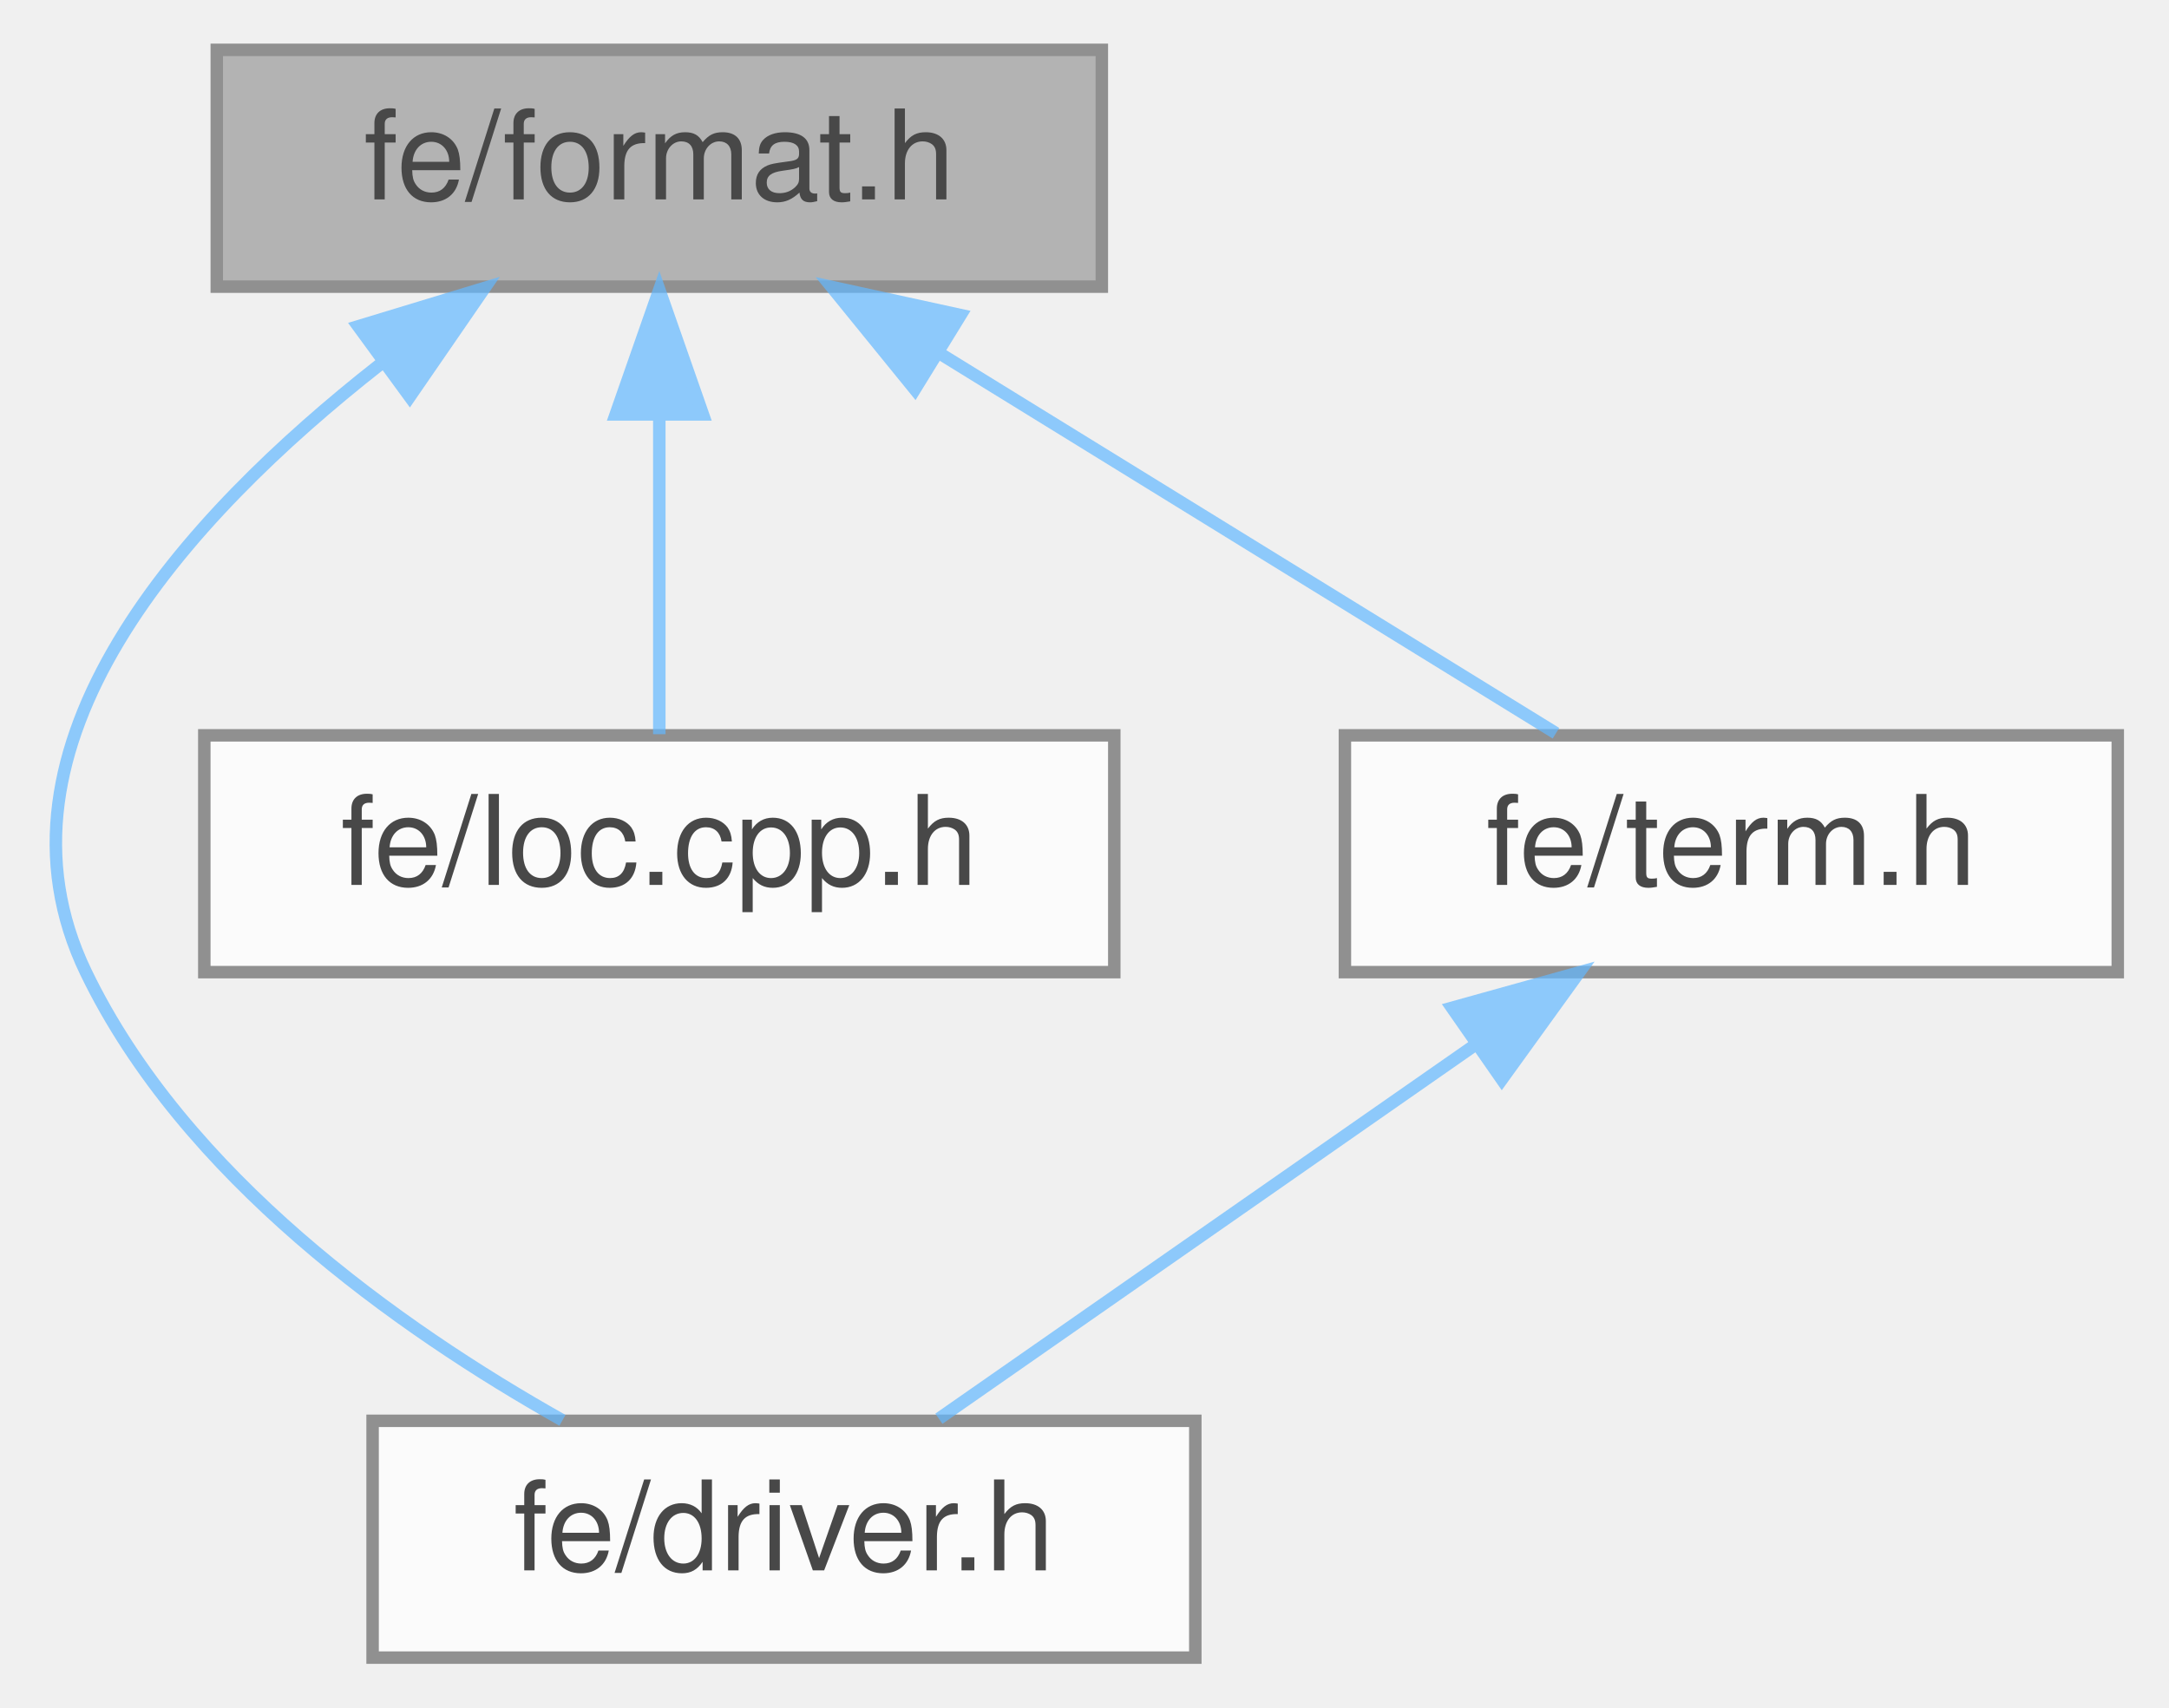
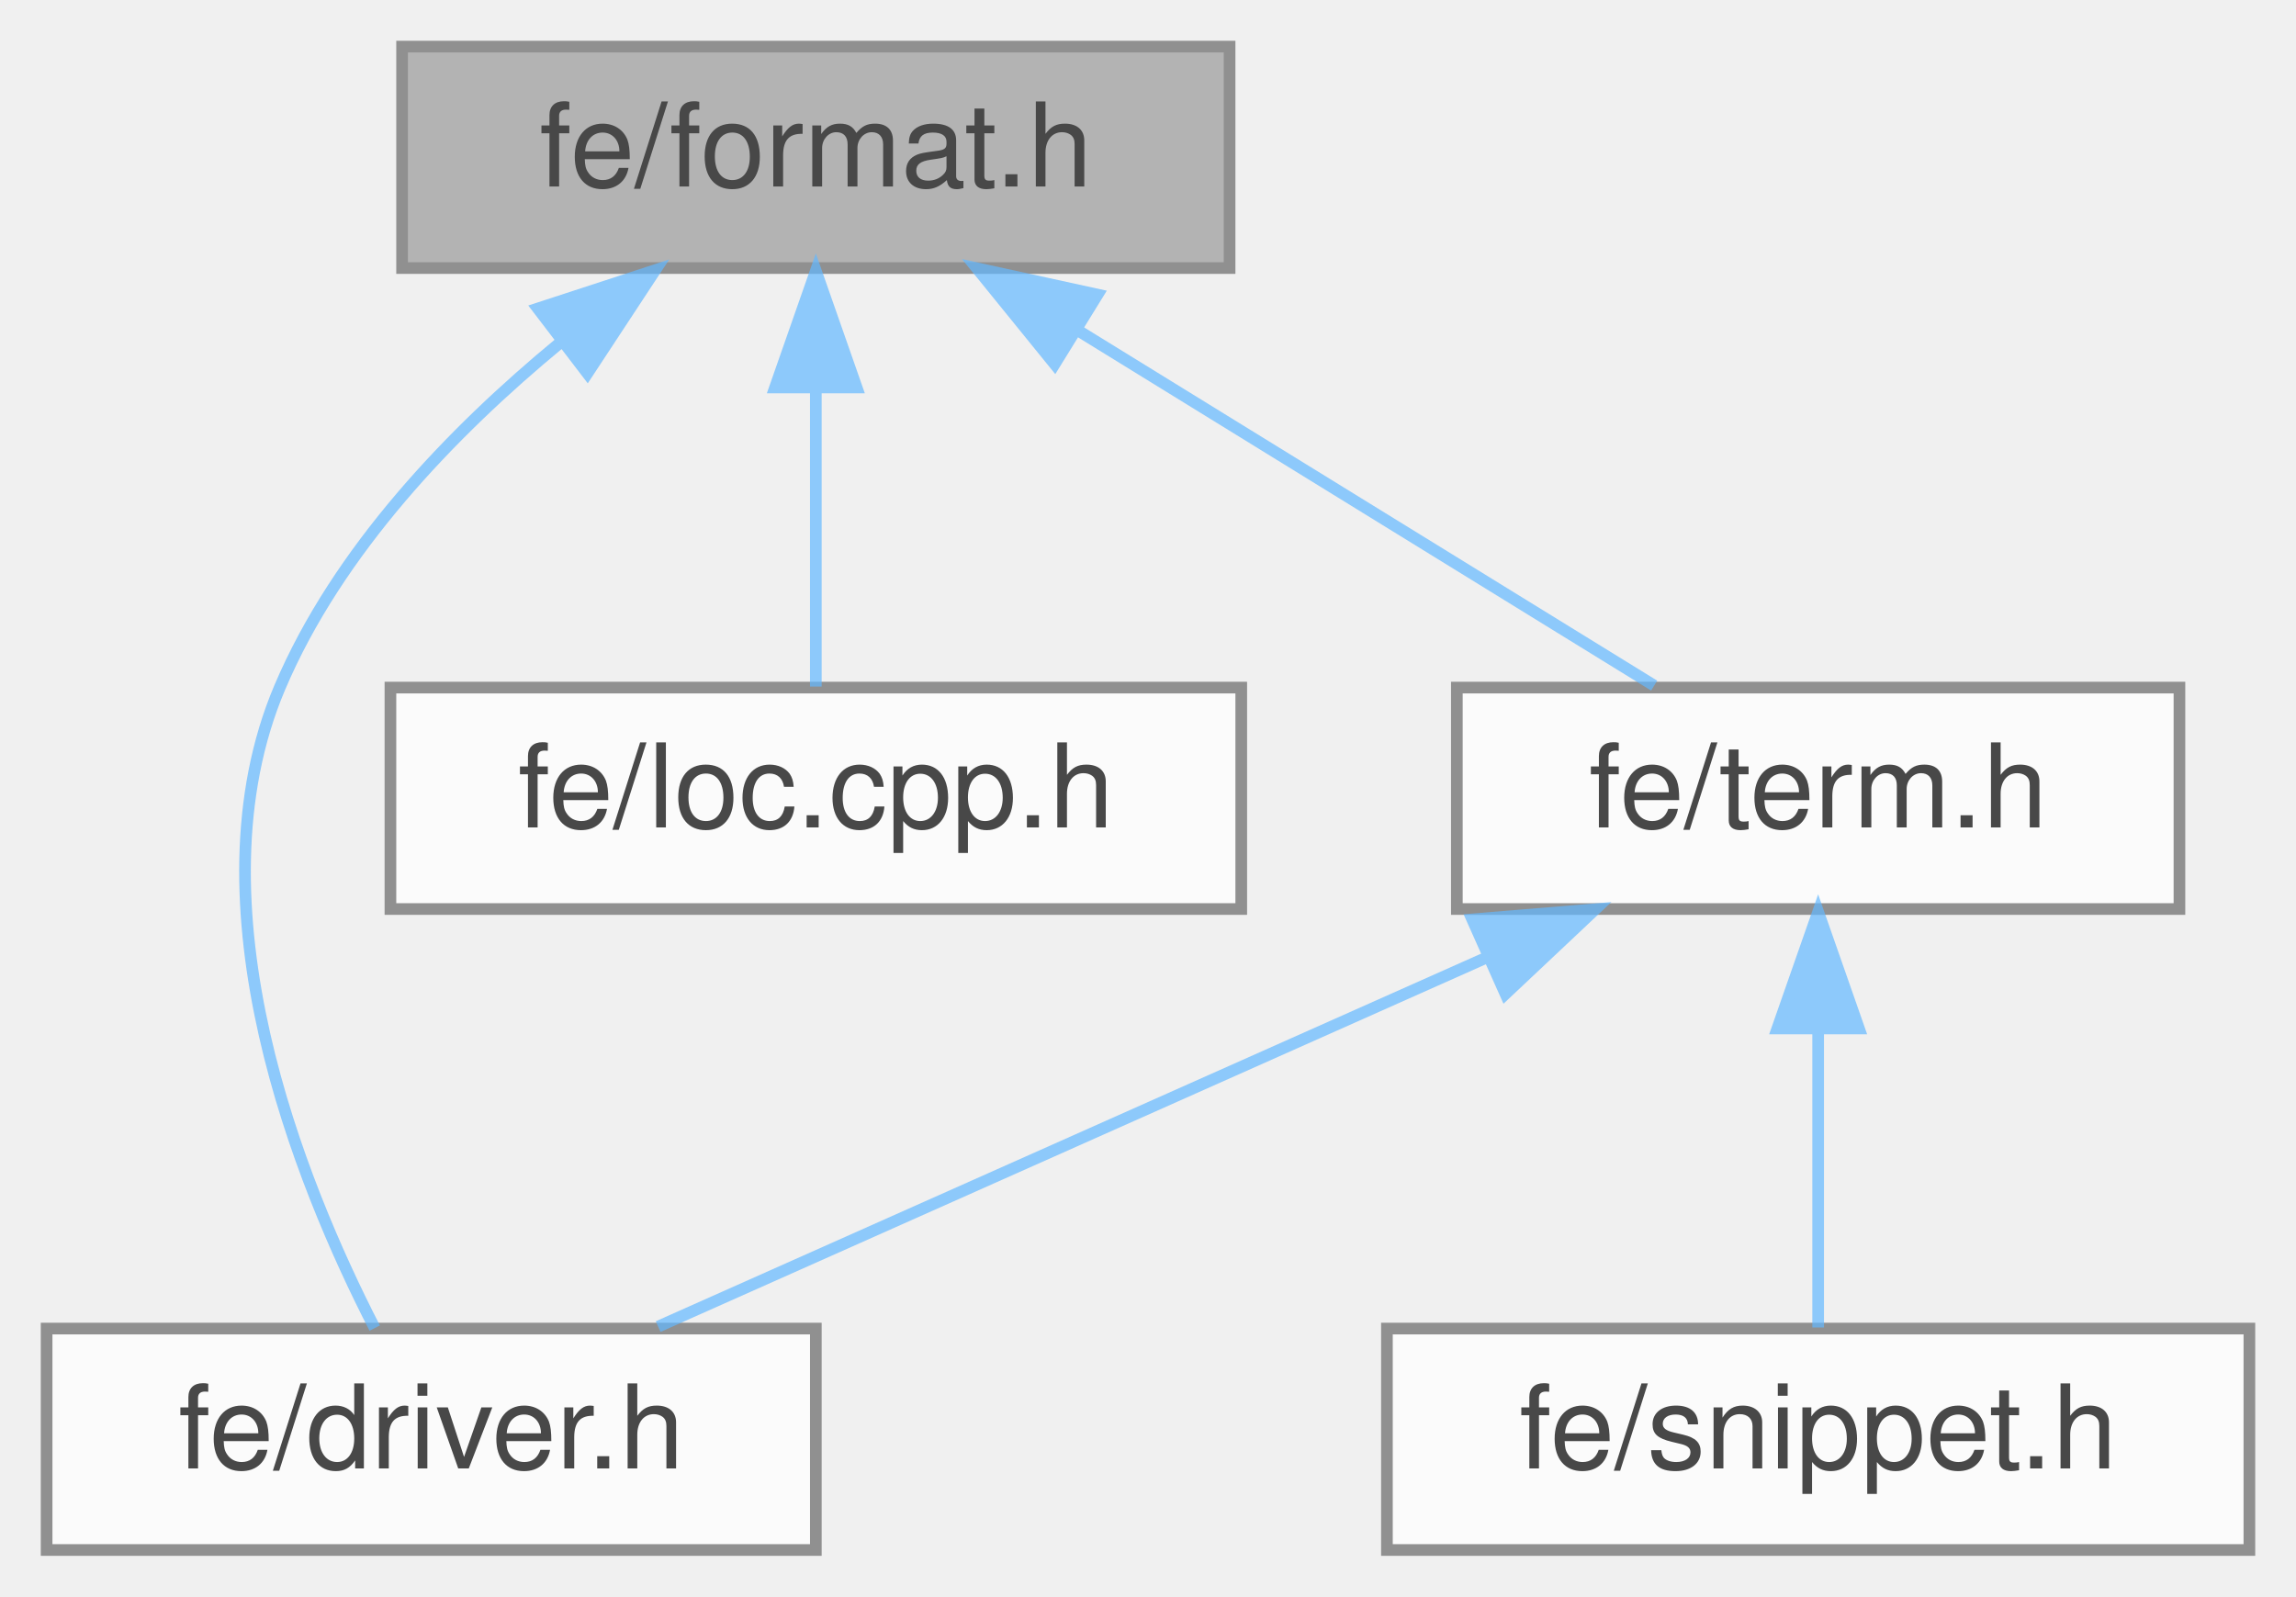
- <svg xmlns="http://www.w3.org/2000/svg" xmlns:xlink="http://www.w3.org/1999/xlink" width="174pt" height="137pt" viewBox="0.00 0.00 173.78 137.00">
+ <svg xmlns="http://www.w3.org/2000/svg" xmlns:xlink="http://www.w3.org/1999/xlink" width="197pt" height="137pt" viewBox="0.00 0.00 197.00 137.00">
  <svg id="main" version="1.1" xml:space="preserve">
    <style type="text/css">
.node, .edge {opacity: 0.7;}
.node.selected, .edge.selected {opacity: 1;}
.edge:hover path { stroke: red; }
.edge:hover polygon { stroke: red; fill: red; }
</style>
    <svg id="graph" class="graph">
      <g id="graph0" class="graph" transform="scale(1 1) rotate(0) translate(4 133)">
        <g id="Node000001" class="node">
          <g id="a_Node000001">
            <a xlink:title=" ">
-               <polygon fill="#999999" stroke="#666666" points="84.28,-129 13.28,-129 13.28,-110 84.28,-110 84.28,-129" />
-               <text text-anchor="middle" x="48.78" y="-117" font-family="Helvetica,sans-Serif" font-size="10.00">fe/format.h</text>
+               <polygon fill="#999999" stroke="#666666" points="101.5,-129 30.5,-129 30.5,-110 101.5,-110 101.5,-129" />
+               <text text-anchor="middle" x="66" y="-117" font-family="Helvetica,sans-Serif" font-size="10.00">fe/format.h</text>
            </a>
          </g>
        </g>
        <g id="Node000002" class="node">
          <g id="a_Node000002">
            <a xlink:href="driver_8h.html" target="_top" xlink:title=" ">
-               <polygon fill="white" stroke="#666666" points="91.78,-19 25.78,-19 25.78,0 91.78,0 91.78,-19" />
-               <text text-anchor="middle" x="58.78" y="-7" font-family="Helvetica,sans-Serif" font-size="10.00">fe/driver.h</text>
+               <polygon fill="white" stroke="#666666" points="66,-19 0,-19 0,0 66,0 66,-19" />
+               <text text-anchor="middle" x="33" y="-7" font-family="Helvetica,sans-Serif" font-size="10.00">fe/driver.h</text>
            </a>
          </g>
        </g>
        <g id="edge1_Node000001_Node000002" class="edge">
          <g id="a_edge1_Node000001_Node000002">
            <a xlink:title=" ">
-               <path fill="none" stroke="#63b8ff" d="M26.34,-103.73C10.69,-91.45 -5.95,-73.1 2.78,-55 10.66,-38.67 27.77,-26.49 41.01,-19.04" />
-               <polygon fill="#63b8ff" stroke="#63b8ff" points="24.63,-106.82 34.77,-109.9 28.76,-101.17 24.63,-106.82" />
+               <path fill="none" stroke="#63b8ff" d="M44.01,-103.55C34.75,-95.91 24.98,-85.75 20,-74 12.09,-55.35 21.73,-31.53 28.15,-19.04" />
+               <polygon fill="#63b8ff" stroke="#63b8ff" points="42.15,-106.53 52.22,-109.82 46.4,-100.97 42.15,-106.53" />
            </a>
          </g>
        </g>
        <g id="Node000003" class="node">
          <g id="a_Node000003">
            <a xlink:href="loc_8cpp_8h.html" target="_top" xlink:title=" ">
-               <polygon fill="white" stroke="#666666" points="85.28,-74 12.28,-74 12.28,-55 85.28,-55 85.28,-74" />
-               <text text-anchor="middle" x="48.78" y="-62" font-family="Helvetica,sans-Serif" font-size="10.00">fe/loc.cpp.h</text>
+               <polygon fill="white" stroke="#666666" points="102.5,-74 29.5,-74 29.5,-55 102.5,-55 102.5,-74" />
+               <text text-anchor="middle" x="66" y="-62" font-family="Helvetica,sans-Serif" font-size="10.00">fe/loc.cpp.h</text>
            </a>
          </g>
        </g>
        <g id="edge2_Node000001_Node000003" class="edge">
          <g id="a_edge2_Node000001_Node000003">
            <a xlink:title=" ">
-               <path fill="none" stroke="#63b8ff" d="M48.78,-99.66C48.78,-90.93 48.78,-80.99 48.78,-74.09" />
-               <polygon fill="#63b8ff" stroke="#63b8ff" points="45.28,-99.75 48.78,-109.75 52.28,-99.75 45.28,-99.75" />
+               <path fill="none" stroke="#63b8ff" d="M66,-99.66C66,-90.93 66,-80.99 66,-74.09" />
+               <polygon fill="#63b8ff" stroke="#63b8ff" points="62.5,-99.75 66,-109.75 69.5,-99.75 62.5,-99.75" />
            </a>
          </g>
        </g>
        <g id="Node000004" class="node">
          <g id="a_Node000004">
            <a xlink:href="term_8h.html" target="_top" xlink:title=" ">
-               <polygon fill="white" stroke="#666666" points="165.78,-74 103.78,-74 103.78,-55 165.78,-55 165.78,-74" />
-               <text text-anchor="middle" x="134.78" y="-62" font-family="Helvetica,sans-Serif" font-size="10.00">fe/term.h</text>
+               <polygon fill="white" stroke="#666666" points="183,-74 121,-74 121,-55 183,-55 183,-74" />
+               <text text-anchor="middle" x="152" y="-62" font-family="Helvetica,sans-Serif" font-size="10.00">fe/term.h</text>
            </a>
          </g>
        </g>
        <g id="edge3_Node000001_Node000004" class="edge">
          <g id="a_edge3_Node000001_Node000004">
            <a xlink:title=" ">
-               <path fill="none" stroke="#63b8ff" d="M71.18,-104.7C86.85,-95.04 107.29,-82.44 120.71,-74.17" />
-               <polygon fill="#63b8ff" stroke="#63b8ff" points="69.28,-101.76 62.6,-109.98 72.95,-107.72 69.28,-101.76" />
+               <path fill="none" stroke="#63b8ff" d="M88.4,-104.7C104.07,-95.04 124.51,-82.44 137.93,-74.17" />
+               <polygon fill="#63b8ff" stroke="#63b8ff" points="86.49,-101.76 79.82,-109.98 90.17,-107.72 86.49,-101.76" />
            </a>
          </g>
        </g>
        <g id="edge4_Node000004_Node000002" class="edge">
          <g id="a_edge4_Node000004_Node000002">
            <a xlink:title=" ">
-               <path fill="none" stroke="#63b8ff" d="M114.21,-49.15C100.47,-39.57 82.86,-27.29 71.21,-19.17" />
-               <polygon fill="#63b8ff" stroke="#63b8ff" points="112.37,-52.14 122.57,-54.98 116.37,-46.39 112.37,-52.14" />
+               <path fill="none" stroke="#63b8ff" d="M123.7,-50.9C101.72,-41.11 71.82,-27.79 52.47,-19.17" />
+               <polygon fill="#63b8ff" stroke="#63b8ff" points="122.32,-54.11 132.88,-54.98 125.17,-47.72 122.32,-54.11" />
+             </a>
+           </g>
+         </g>
+         <g id="Node000005" class="node">
+           <g id="a_Node000005">
+             <a xlink:href="snippet_8h.html" target="_top" xlink:title=" ">
+               <polygon fill="white" stroke="#666666" points="189,-19 115,-19 115,0 189,0 189,-19" />
+               <text text-anchor="middle" x="152" y="-7" font-family="Helvetica,sans-Serif" font-size="10.00">fe/snippet.h</text>
+             </a>
+           </g>
+         </g>
+         <g id="edge5_Node000004_Node000005" class="edge">
+           <g id="a_edge5_Node000004_Node000005">
+             <a xlink:title=" ">
+               <path fill="none" stroke="#63b8ff" d="M152,-44.66C152,-35.93 152,-25.99 152,-19.09" />
+               <polygon fill="#63b8ff" stroke="#63b8ff" points="148.5,-44.75 152,-54.75 155.5,-44.75 148.5,-44.75" />
            </a>
          </g>
        </g>
      </g>
    </svg>
  </svg>
  <style type="text/css">

[data-mouse-over-selected='false'] { opacity: 0.7; }
[data-mouse-over-selected='true']  { opacity: 1.0; }

</style>
</svg>
